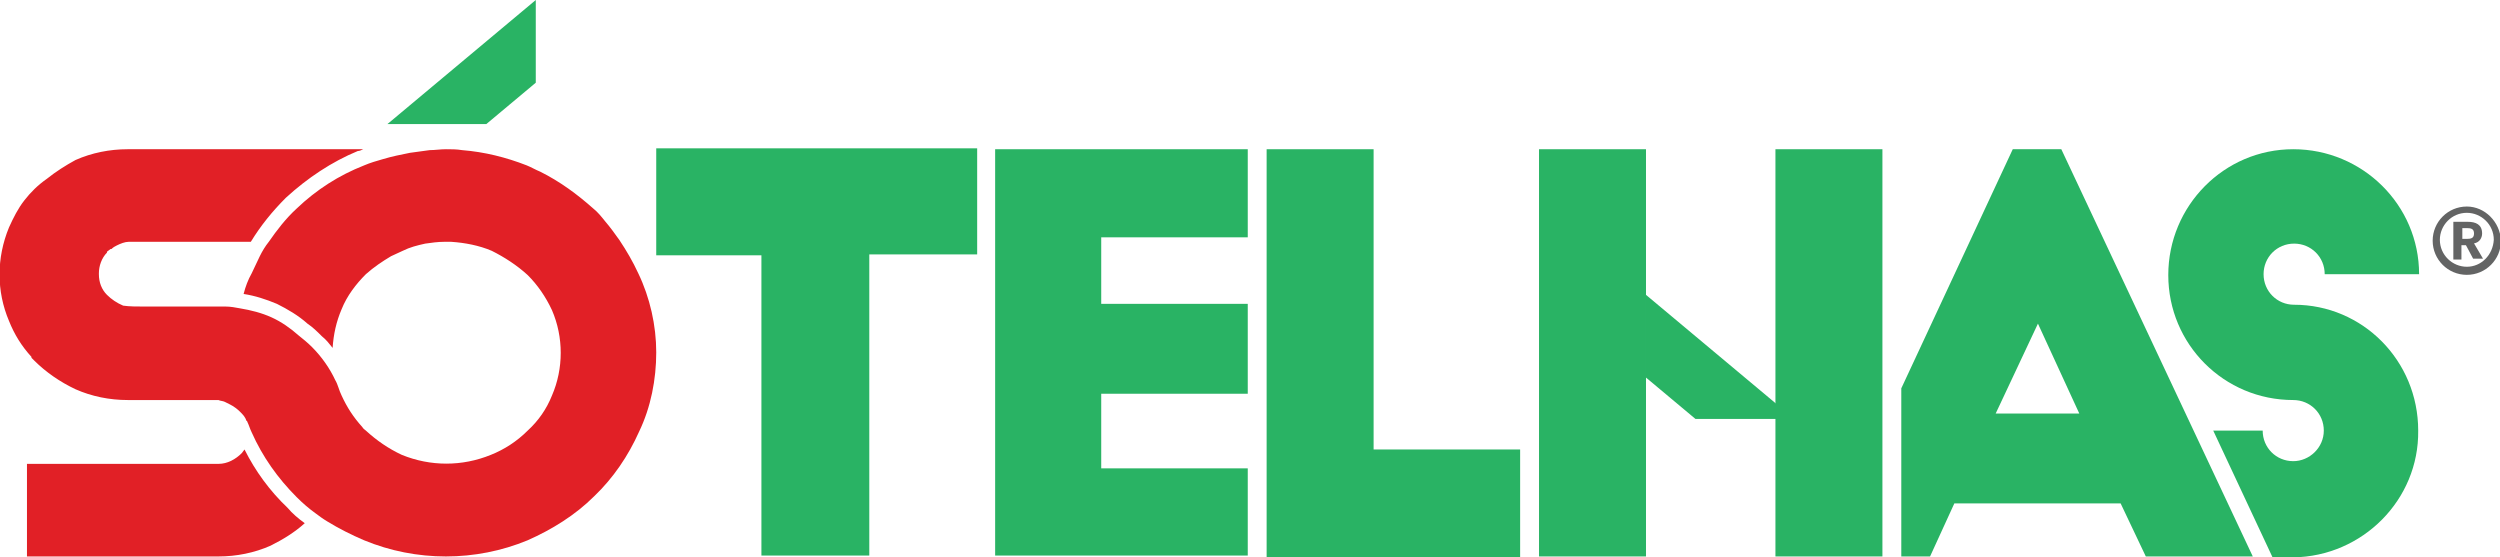
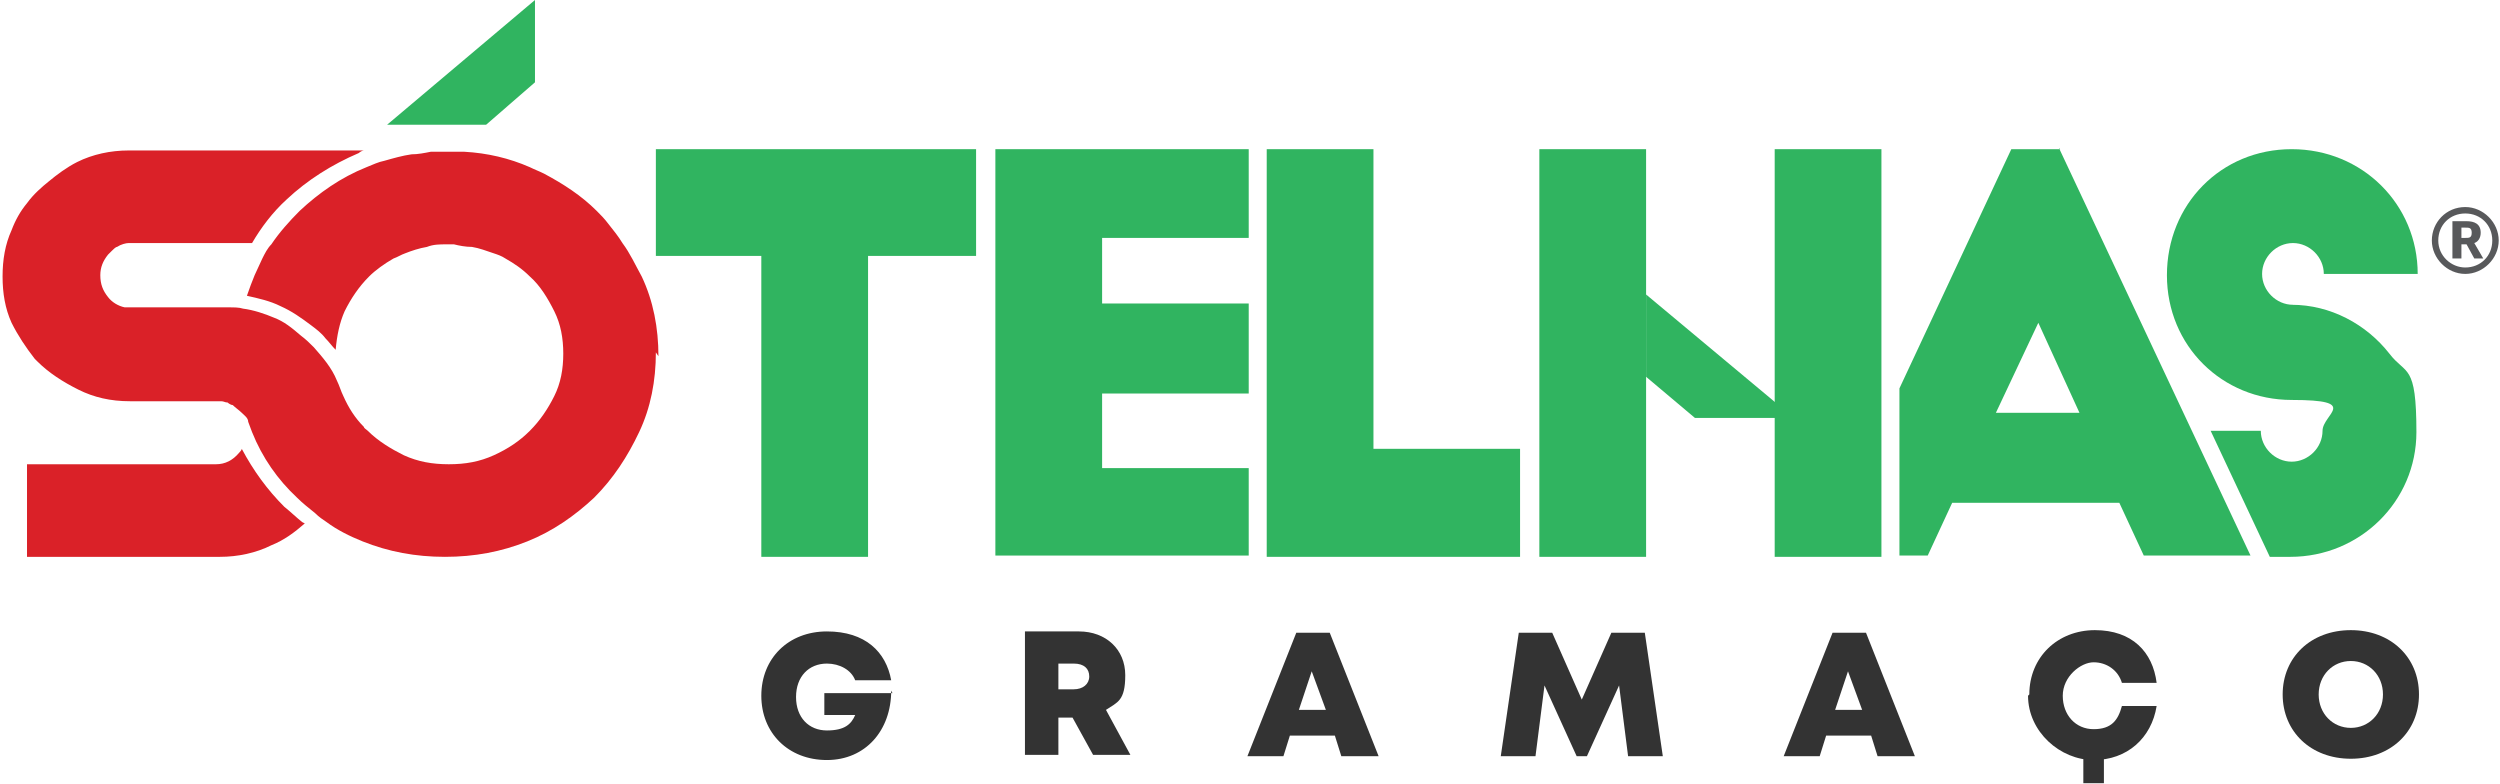
- <svg xmlns="http://www.w3.org/2000/svg" version="1.1" id="Layer_1" x="0px" y="0px" viewBox="0 0 278.1 61.9" style="enable-background:new 0 0 278.1 61.9;" xml:space="preserve">
-   <style type="text/css">
- 	.st0{fill:#29B364;}
- 	.st1{fill:#E12026;}
- 	.st2{fill:#636464;}
- </style>
-   <path class="st0" d="M73,16.5h35.7v11.8h-12v33.5H84.7V28.4H73L73,16.5L73,16.5z" />
-   <path class="st0" d="M110.7,16.6h28.1v9.8h-16.3v7.4h16.3v10h-16.3v8.3h16.3v9.7h-28.1V16.6z" />
-   <rect x="197.5" y="16.6" class="st0" width="11.9" height="45.3" />
-   <path class="st0" d="M229.3,16.6h-5.4l-12.4,26.6v18.7h3.2l2.7-5.9h18.5l2.8,5.9h11.9L229.3,16.6z M222,46l4.7-10l4.6,10H222z" />
-   <path class="st0" d="M255.2,33.9c-1.9,0-3.4-1.5-3.4-3.4c0,0,0,0,0,0c0-1.9,1.5-3.4,3.4-3.4c1.9,0,3.4,1.5,3.4,3.4h10.5  c0-7.7-6.3-13.9-14-13.9c-7.7,0-13.9,6.3-13.9,14c0,7.7,6.2,13.9,13.9,13.9c1.9,0,3.4,1.5,3.4,3.4c0,1.9-1.6,3.4-3.4,3.4  c-1.9,0-3.4-1.5-3.4-3.4c0,0,0,0,0,0h-5.5l6.6,14.1h2.3c7.7-0.1,14-6.4,13.9-14.1C269,40.1,262.8,33.9,255.2,33.9L255.2,33.9z" />
-   <path class="st0" d="M140.9,16.6h11.9V50h16.3v12h-28.2V16.6z" />
-   <rect x="171.2" y="16.6" class="st0" width="11.9" height="45.3" />
-   <path class="st1" d="M73,39.2c0,3-0.6,6.1-1.9,8.8c-1.2,2.7-2.9,5.2-5,7.2c-2.1,2.1-4.7,3.7-7.4,4.9c-5.8,2.4-12.4,2.4-18.2,0  c-1.4-0.6-2.8-1.3-4.1-2.1c-0.5-0.3-0.9-0.6-1.3-0.9c-0.7-0.5-1.4-1.1-2.1-1.8c-2.1-2.1-3.8-4.5-5-7.2c-0.2-0.4-0.3-0.8-0.5-1.2  c0,0,0-0.1-0.1-0.1c-0.1-0.4-0.4-0.7-0.7-1c-0.3-0.3-0.7-0.6-1.1-0.8c-0.2-0.1-0.4-0.2-0.6-0.3c-0.2-0.1-0.5-0.1-0.7-0.2h0  c0,0-0.2,0-0.2,0h-9.9c-2,0-4-0.4-5.8-1.2c-1.7-0.8-3.3-1.9-4.6-3.2l-0.3-0.3v-0.1c-1.1-1.2-1.9-2.5-2.5-4c-1.4-3.3-1.4-7,0-10.4  c0.5-1.1,1-2.1,1.7-3c0.7-0.9,1.5-1.7,2.5-2.4c1-0.8,2.1-1.5,3.2-2.1c1.8-0.8,3.8-1.2,5.8-1.2h26.2c-0.2,0.1-0.4,0.2-0.6,0.2  c-2.9,1.2-5.6,3-8,5.2c-1.5,1.5-2.8,3.1-3.9,4.9H15.9l-1,0c-0.2,0-0.4,0-0.6,0c-0.4,0-0.9,0.2-1.3,0.4c-0.2,0.1-0.4,0.2-0.6,0.4  l-0.1,0c-0.1,0.1-0.3,0.2-0.4,0.3l0,0.1l0,0c-0.6,0.6-0.9,1.5-0.9,2.3v0.1c0,0.9,0.3,1.7,0.9,2.3c0.5,0.5,1.1,0.9,1.8,1.2  c0.7,0.1,1.5,0.1,2.3,0.1c0.4,0,0.7,0,0.9,0h7.5c0.2,0,0.5,0,0.7,0c0.5,0,1.1,0.1,1.6,0.2c1.2,0.2,2.4,0.5,3.5,1  c1.1,0.5,2.1,1.2,3,2c0.5,0.4,1,0.8,1.5,1.3c1.1,1.1,2,2.4,2.6,3.7c0.3,0.5,0.4,1.1,0.7,1.7c0.6,1.3,1.3,2.4,2.3,3.5  c0.1,0.2,0.3,0.3,0.4,0.4c1.2,1.1,2.5,2,4,2.7c3.2,1.3,6.7,1.3,9.9,0c1.5-0.6,2.9-1.5,4.1-2.7c1.2-1.1,2.1-2.4,2.7-3.9  c1.3-3,1.3-6.5,0-9.5c-0.7-1.5-1.6-2.8-2.7-3.9c-1.2-1.1-2.6-2-4-2.7c-1.4-0.6-3-0.9-4.5-1c-0.1,0-0.3,0-0.4,0s-0.3,0-0.4,0  c-0.7,0-1.4,0.1-2.1,0.2c-0.9,0.2-1.7,0.4-2.5,0.8c-0.4,0.2-0.9,0.4-1.3,0.6c-1,0.6-1.9,1.2-2.8,2c-1.1,1.1-2.1,2.4-2.7,3.9  c-0.6,1.4-0.9,2.8-1,4.3c-0.4-0.5-0.7-0.9-1.2-1.3c-0.5-0.5-1-1-1.6-1.4c-1-0.9-2.2-1.6-3.4-2.2c-1.2-0.5-2.4-0.9-3.7-1.1  c0.2-0.8,0.5-1.6,0.9-2.3c0.3-0.6,0.6-1.3,0.9-1.9c0.3-0.6,0.6-1.1,1-1.6c0.9-1.3,1.9-2.6,3.1-3.7c2.2-2.1,4.7-3.7,7.5-4.8  c0.7-0.3,1.4-0.5,2.1-0.7c1-0.3,2-0.5,3-0.7c0.7-0.1,1.5-0.2,2.2-0.3c0.6,0,1.2-0.1,1.8-0.1s1.2,0,1.8,0.1c2.5,0.2,4.9,0.8,7.2,1.7  c0,0,0,0,0,0c0.5,0.2,1,0.5,1.5,0.7c2.2,1.1,4.1,2.5,5.9,4.1c0.5,0.4,0.9,0.9,1.3,1.4c0.6,0.7,1.1,1.4,1.6,2.1  c0.8,1.2,1.5,2.4,2.1,3.7C72.3,33.1,73,36.2,73,39.2z" />
-   <path class="st1" d="M33.9,58.2c-1.1,1-2.4,1.8-3.8,2.5c-1.8,0.8-3.8,1.2-5.8,1.2H3V51.6h16.7c0.5,0,0.9,0,1.4,0s0.9,0,1.4,0  c0.7,0,1.2,0,1.8,0c1,0,1.9-0.5,2.6-1.2c0.1-0.1,0.2-0.3,0.3-0.4c1.2,2.4,2.8,4.6,4.8,6.5C32.5,57.1,33.2,57.7,33.9,58.2z" />
-   <path class="st0" d="M59.6,9.2V0L43.1,13.8h11L59.6,9.2z" />
-   <path class="st0" d="M183.1,42v-9.2l16.5,13.8h-11L183.1,42z" />
-   <g transform="translate(270.61 22.974)">
-     <path class="st2" d="M5.5,3c0-1-0.7-1.3-1.6-1.3H2.3v4.2h0.9V4.3h0.5l0.8,1.5h1.1l-1-1.7C5.2,4,5.5,3.5,5.5,3z M3.3,2.4h0.5   c0.5,0,0.8,0.1,0.8,0.6S4.3,3.6,3.8,3.6H3.3V2.4z" />
-     <path class="st2" d="M3.8,0C1.7,0,0,1.7,0,3.8s1.7,3.8,3.8,3.8s3.8-1.7,3.8-3.8c0,0,0,0,0,0C7.5,1.7,5.8,0,3.8,0z M3.8,6.7   c-1.6,0-3-1.3-3-3c0-1.6,1.3-3,3-3c1.6,0,3,1.3,3,3C6.7,5.4,5.4,6.7,3.8,6.7z" />
+ <svg xmlns="http://www.w3.org/2000/svg" id="Layer_1" data-name="Layer 1" version="1.1" viewBox="0 0 194.4 60.9">
+   <defs>
+     <style>
+       .cls-1 {
+         fill: #58595b;
+       }
+ 
+       .cls-1, .cls-2, .cls-3, .cls-4 {
+         stroke-width: 0px;
+       }
+ 
+       .cls-2 {
+         fill: #30b460;
+       }
+ 
+       .cls-3 {
+         fill: #da2128;
+       }
+ 
+       .cls-4 {
+         fill: #333;
+       }
+     </style>
+   </defs>
+   <path class="cls-3" d="M51,27.4c0,2.2-.4,4.3-1.3,6.2-.9,1.9-2,3.6-3.5,5.1-1.5,1.4-3.2,2.6-5.2,3.4s-4.1,1.2-6.4,1.2-4.4-.4-6.4-1.2c-1-.4-2-.9-2.8-1.5-.3-.2-.6-.4-.9-.7-.5-.4-1-.8-1.4-1.2-1.5-1.4-2.7-3.1-3.5-5.1-.1-.3-.2-.5-.3-.8,0,0,0,0,0,0,0-.3-.3-.5-.5-.7-.2-.2-.5-.4-.7-.6-.1,0-.3-.1-.4-.2-.2,0-.3-.1-.5-.1h0s-.1,0-.2,0h-6.9c-1.5,0-2.8-.3-4-.9-1.2-.6-2.3-1.3-3.2-2.2l-.2-.2h0c-.7-.9-1.3-1.8-1.8-2.8-.5-1.1-.7-2.3-.7-3.6s.2-2.5.7-3.6c.3-.8.7-1.5,1.2-2.1.5-.7,1.2-1.3,1.7-1.7.6-.5,1.4-1.1,2.2-1.5,1.2-.6,2.6-.9,4-.9h18.3c-.1,0-.3.1-.4.2-2.1.9-4,2.1-5.6,3.6-1.1,1-2,2.2-2.7,3.4h-9.2c-.1,0-.3,0-.4,0-.2,0-.6.1-.9.3-.1,0-.3.2-.4.3h0c0,0-.2.2-.3.3h0s0,0,0,0c-.4.5-.6,1-.6,1.6h0c0,.7.2,1.2.6,1.7.3.4.8.7,1.3.8,0,0,.3,0,1.6,0s.5,0,.7,0h5.3c.2,0,.3,0,.5,0,.4,0,.8,0,1.1.1.8.1,1.7.4,2.4.7.8.3,1.4.8,2.1,1.4.4.3.7.6,1,.9.7.8,1.4,1.6,1.8,2.6.2.4.3.8.5,1.2.4.9.9,1.7,1.6,2.4,0,.1.2.2.3.3.8.8,1.8,1.4,2.8,1.9,1.1.5,2.2.7,3.5.7s2.4-.2,3.5-.7c1.1-.5,2-1.1,2.8-1.9.8-.8,1.4-1.7,1.9-2.7.5-1,.7-2.1.7-3.3s-.2-2.3-.7-3.3c-.5-1-1.1-2-1.9-2.7-.6-.6-1.2-1-1.9-1.4-.3-.2-.6-.3-.9-.4-.6-.2-1.1-.4-1.7-.5-.5,0-1-.1-1.4-.2,0,0-.2,0-.3,0s-.2,0-.3,0c-.5,0-1,0-1.5.2-.6.1-1.2.3-1.7.5-.3.1-.6.3-.9.4-.7.4-1.4.9-1.9,1.4-.8.8-1.4,1.7-1.9,2.7-.4.9-.6,1.9-.7,3-.3-.3-.5-.6-.8-.9-.3-.4-.7-.7-1.1-1-.8-.6-1.5-1.1-2.4-1.5-.8-.4-1.7-.6-2.6-.8.2-.6.4-1.1.6-1.6.2-.4.4-.9.6-1.3.2-.4.4-.8.7-1.1.6-.9,1.4-1.8,2.2-2.6,1.5-1.4,3.2-2.6,5.2-3.4.5-.2.9-.4,1.4-.5.7-.2,1.4-.4,2.1-.5.5,0,1-.1,1.5-.2.4,0,.8,0,1.3,0s.9,0,1.3,0c1.8.1,3.5.5,5.1,1.2,0,0,0,0,0,0,.4.2.7.3,1.1.5,1.5.8,2.9,1.7,4.1,2.9.3.3.6.6.9,1,.4.5.8,1,1.1,1.5.6.8,1,1.7,1.5,2.6.9,1.9,1.3,4,1.3,6.2Z" />
+   <path class="cls-3" d="M23.7,40.7c-.8.7-1.6,1.3-2.6,1.7-1.2.6-2.6.9-4,.9H2.1v-7.2h11.6c.3,0,.6,0,1,0,.3,0,.6,0,.9,0,.5,0,.9,0,1.2,0,.7,0,1.3-.3,1.8-.9,0,0,.2-.2.2-.3.9,1.7,2,3.2,3.3,4.5.5.4.9.8,1.4,1.2Z" />
+   <polygon class="cls-2" points="41.6 6.4 41.6 0 30.1 9.7 37.8 9.7 41.6 6.4 41.6 6.4" />
+   <path class="cls-2" d="M51,11.6h24.9v8.3h-8.4v23.4h-8.3v-23.4h-8.2v-8.3Z" />
+   <path class="cls-2" d="M77.4,11.6h19.7v6.9h-11.4v5.1h11.4v7h-11.4v5.8h11.4v6.8h-19.7V11.6Z" />
+   <rect class="cls-2" x="138" y="11.6" width="8.3" height="31.7" />
+   <path class="cls-2" d="M160.2,11.6h-3.8l-8.7,18.6v13h2.2l1.9-4.1h13l1.9,4.1h8.3l-14.9-31.7ZM155.2,32.1l3.3-7,3.2,7h-6.5Z" />
+   <path class="cls-2" d="M178.3,23.7c-1.3,0-2.4-1.1-2.4-2.4s1.1-2.4,2.4-2.4,2.4,1.1,2.4,2.4h7.3c0-5.4-4.3-9.7-9.8-9.7s-9.7,4.3-9.7,9.8,4.3,9.7,9.7,9.7,2.4,1.1,2.4,2.4-1.1,2.4-2.4,2.4-2.4-1.1-2.4-2.4h-3.9l4.6,9.8h1.6c5.4,0,9.8-4.3,9.8-9.7s-.8-4.4-2.1-6.1c-1.8-2.3-4.6-3.8-7.6-3.8Z" />
+   <path class="cls-2" d="M98.5,11.6h8.3v23.3h11.4v8.4h-19.7V11.6Z" />
+   <rect class="cls-2" x="119.7" y="11.6" width="8.3" height="31.7" />
+   <polygon class="cls-2" points="128 29.3 128 22.9 139.5 32.5 131.8 32.5 128 29.3 128 29.3" />
+   <path class="cls-1" d="M192.9,18.1c0-.7-.5-.9-1.1-.9h-1.1v2.9h.7v-1.1h.4l.6,1.1h.7l-.7-1.2c.3-.1.5-.4.5-.8ZM191.4,17.7h.3c.3,0,.5,0,.5.4s-.2.4-.5.4h-.3v-.8Z" />
+   <path class="cls-1" d="M191.7,16.1c-1.5,0-2.6,1.2-2.6,2.6s1.2,2.6,2.6,2.6,2.6-1.2,2.6-2.6-1.2-2.6-2.6-2.6ZM191.7,20.8c-1.1,0-2.1-.9-2.1-2.1s.9-2.1,2.1-2.1,2.1.9,2.1,2.1-.9,2.1-2.1,2.1Z" />
+   <g>
+     <path class="cls-4" d="M69.3,53.7c0,3.1-2,5.4-5,5.4s-5.1-2.1-5.1-5,2.1-5,5.1-5,4.6,1.6,5,3.8h-2.8c-.3-.8-1.2-1.3-2.2-1.3-1.4,0-2.4,1-2.4,2.6s1,2.6,2.4,2.6,1.9-.5,2.2-1.2h-2.4v-1.7h5.3Z" />
+     <path class="cls-4" d="M83.3,55.8h-1v2.9h-2.6v-9.6h4.2c2.1,0,3.6,1.4,3.6,3.4s-.6,2.1-1.5,2.7l1.9,3.5h-2.9l-1.6-2.9ZM82.3,53.6h1.2c.7,0,1.2-.4,1.2-1s-.4-1-1.2-1h-1.2v2.1Z" />
+     <path class="cls-4" d="M103.7,57.2h-3.4l-.5,1.6h-2.8l3.8-9.6h2.6l3.8,9.6h-2.9l-.5-1.6ZM102,52.2l-1,3h2.1l-1.1-3Z" />
+     <path class="cls-4" d="M126.6,58.8l-.7-5.5-2.5,5.5h-.8l-2.5-5.5-.7,5.5h-2.7l1.4-9.6h2.6l2.3,5.2,2.3-5.2h2.6l1.4,9.6h-2.7Z" />
+     <path class="cls-4" d="M145.4,57.2h-3.4l-.5,1.6h-2.8l3.8-9.6h2.6l3.8,9.6h-2.9l-.5-1.6ZM143.7,52.2l-1,3h2.1l-1.1-3Z" />
+     <path class="cls-4" d="M157.8,54c0-2.9,2.2-5,5.1-5s4.5,1.7,4.8,4.1h-2.7c-.3-1-1.2-1.6-2.2-1.6s-2.4,1.1-2.4,2.6,1,2.6,2.4,2.6,1.9-.7,2.2-1.8h2.7c-.4,2.5-2.3,4.2-4.9,4.2s-5.1-2.2-5.1-5ZM163.6,60.9h-1.6v-3.1h1.6v3.1Z" />
+     <path class="cls-4" d="M177.5,54c0-2.9,2.2-5,5.3-5s5.3,2.1,5.3,5-2.2,5-5.3,5-5.3-2.1-5.3-5ZM185.3,54c0-1.5-1.1-2.6-2.5-2.6s-2.5,1.1-2.5,2.6,1.1,2.6,2.5,2.6,2.5-1.1,2.5-2.6Z" />
  </g>
</svg>
